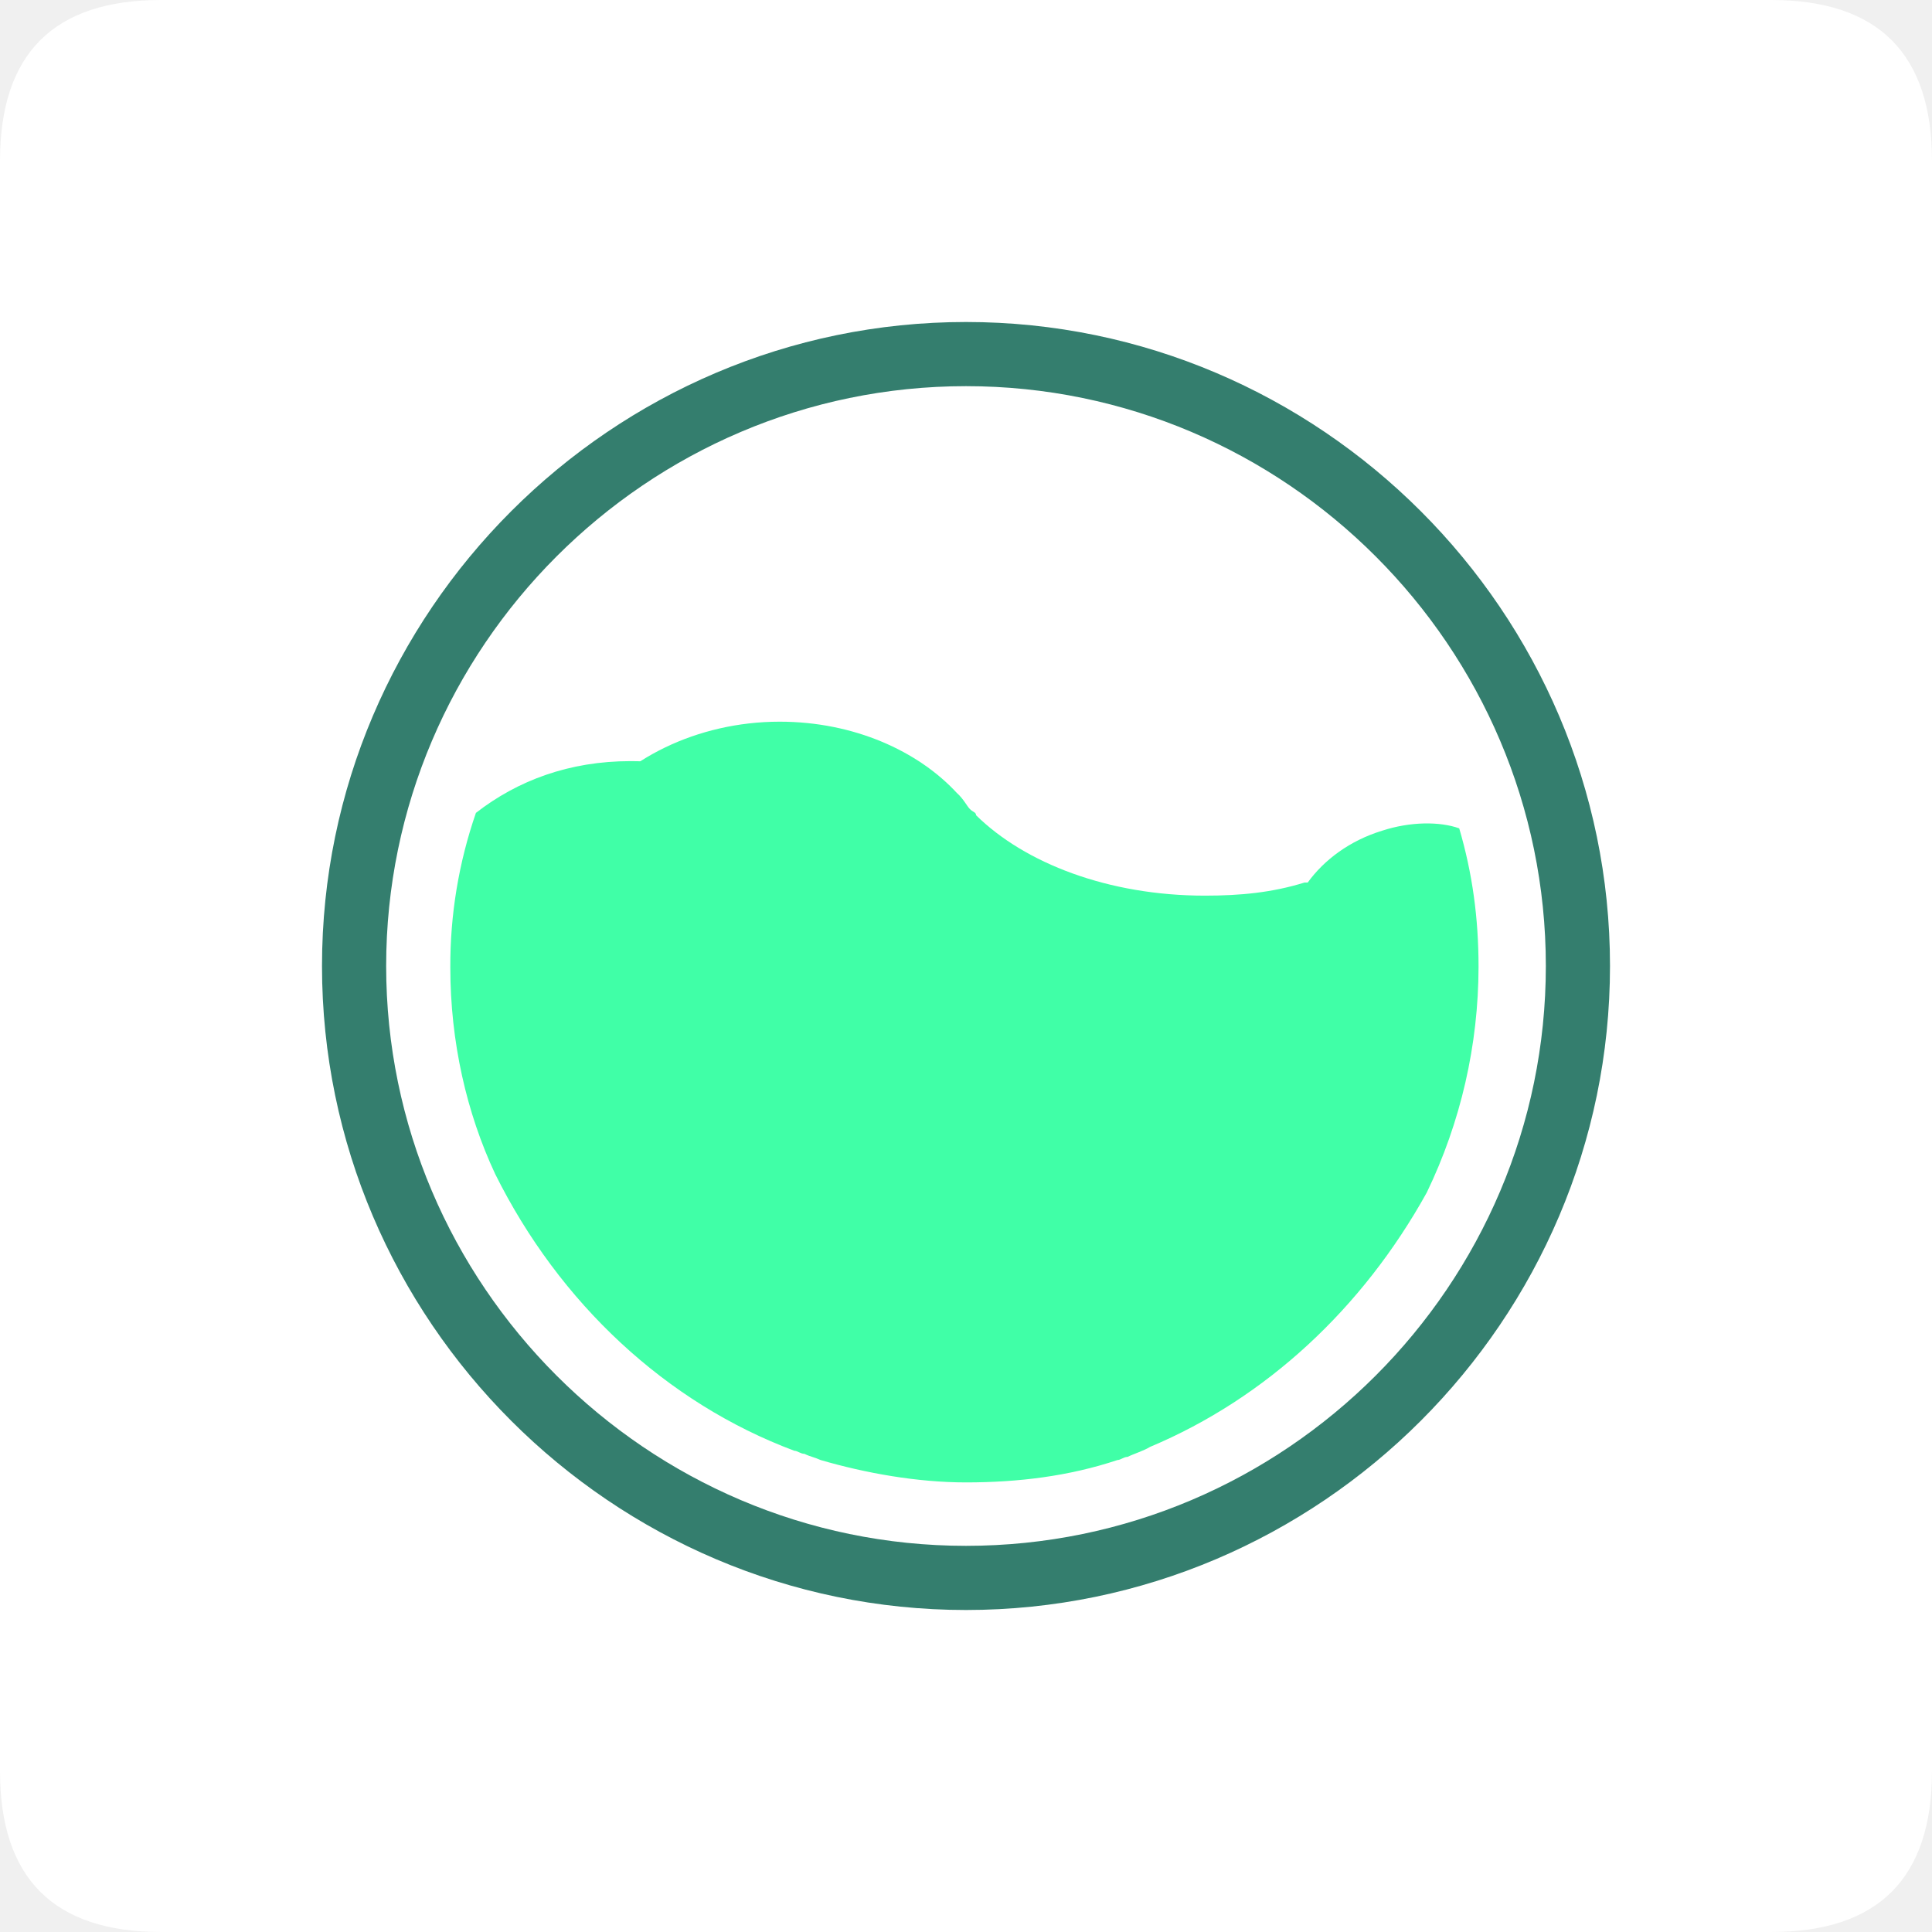
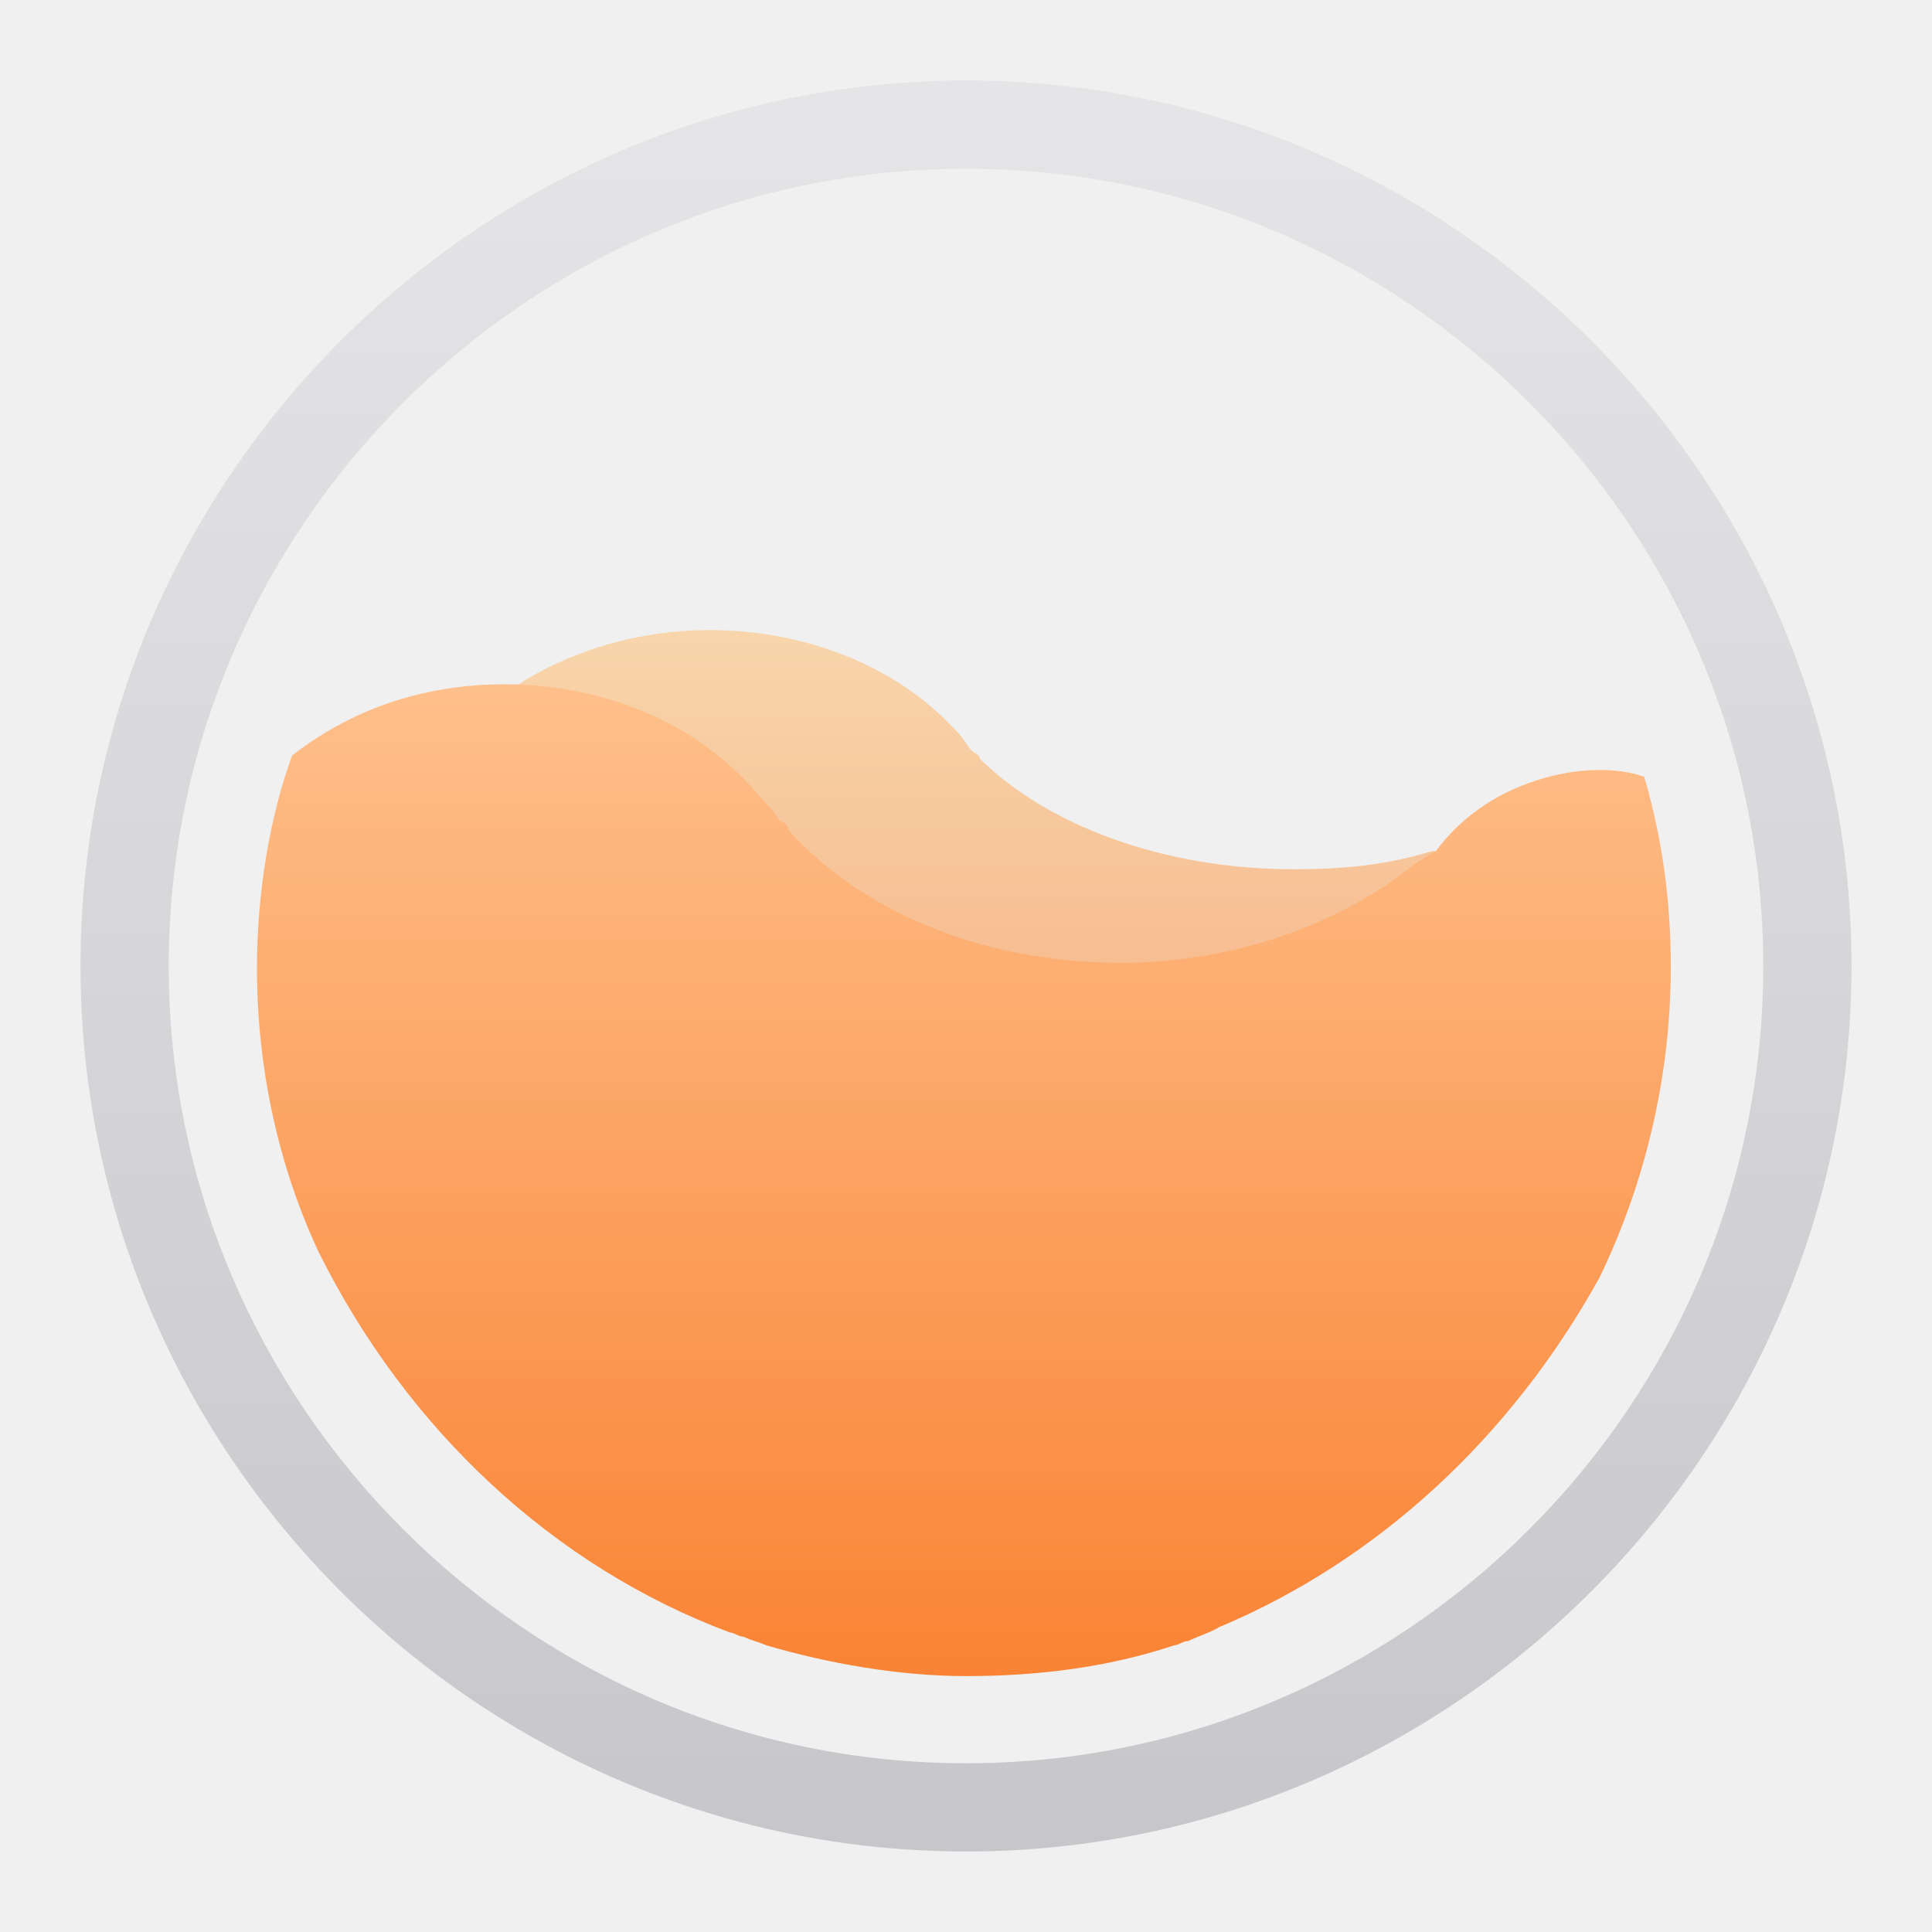
- <svg xmlns="http://www.w3.org/2000/svg" t="1650421542984" class="icon" viewBox="0 0 1024 1024" version="1.1" p-id="10329" width="32" height="32">
+ <svg xmlns="http://www.w3.org/2000/svg" width="1024px" height="1024px" viewBox="0 0 1024 1024" version="1.1">
  <defs>
-     <style type="text/css">@font-face { font-family: feedback-iconfont; src: url("//at.alicdn.com/t/font_1031158_u69w8yhxdu.woff2?t=1630033759944") format("woff2"), url("//at.alicdn.com/t/font_1031158_u69w8yhxdu.woff?t=1630033759944") format("woff"), url("//at.alicdn.com/t/font_1031158_u69w8yhxdu.ttf?t=1630033759944") format("truetype"); }
- </style>
+     <linearGradient x1="50%" y1="0%" x2="50%" y2="100%" id="linearGradient-1">
+       <stop stop-color="#FDC47E" offset="0%" />
+       <stop stop-color="#FB9248" offset="100%" />
+     </linearGradient>
+     <linearGradient x1="50%" y1="0%" x2="50%" y2="100%" id="linearGradient-2">
+       <stop stop-color="#FEC08B" offset="0%" />
+       <stop stop-color="#FA8334" offset="100%" />
+     </linearGradient>
+     <linearGradient x1="50%" y1="0%" x2="50%" y2="100%" id="linearGradient-3">
+       <stop stop-color="#E5E5E7" offset="0%" />
+       <stop stop-color="#C7C6CA" offset="100%" />
+     </linearGradient>
  </defs>
-   <path d="M0 0m85.333 0l853.333 0q85.333 0 85.333 85.333l0 853.333q0 85.333-85.333 85.333l-853.333 0q-85.333 0-85.333-85.333l0-853.333q0-85.333 85.333-85.333Z" fill="#FFFFFF" p-id="10330" />
-   <path d="M334.592 542.72h425.301v-74.965h-68.437c-17.195 5.333-34.005 6.955-52.821 6.955-51.2 0-95.488-17.195-121.301-42.624 0-1.621-1.664-1.621-3.285-3.285-1.621-1.621-3.285-5.291-6.955-8.576-20.48-22.144-54.528-37.717-93.867-37.717-44.245 0-83.584 20.48-102.4 47.957v77.013c3.243 6.997 8.576 11.904 15.531 18.859 2.901 6.144 6.571 11.477 8.235 16.384z" fill="#40ffa7" p-id="10331" data-spm-anchor-id="a313x.7781069.0.i35" class="selected" />
-   <path d="M732.459 440.32c-17.195 5.291-30.72 15.531-39.339 27.435-3.285 1.621-5.333 3.285-8.619 5.333-27.435 22.101-68.437 37.675-112.64 37.675-54.528 0-100.821-20.48-128.299-51.2a3.541 3.541 0 0 0-3.285-3.285 39.509 39.509 0 0 0-6.955-8.619c-22.144-27.435-58.197-44.245-99.157-44.245-32.384 0-59.819 10.24-81.92 27.435a247.211 247.211 0 0 0-13.568 81.963c0 39.339 8.619 77.056 23.765 109.397 34.005 68.437 90.581 121.301 158.592 146.731 1.621 0 3.285 1.621 5.333 1.621 3.285 1.621 4.907 1.621 8.576 3.285 23.808 6.955 51.243 11.861 77.056 11.861 27.435 0 54.485-3.243 80.299-11.861 1.664 0 3.285-1.664 5.333-1.664 3.285-1.621 8.619-3.243 11.904-5.291 61.44-25.813 112.64-73.387 146.688-134.827a276.011 276.011 0 0 0 27.435-119.637c0-25.813-3.243-49.579-10.24-73.387-10.24-3.669-25.813-3.669-40.96 1.28z" fill="#40ffa7" p-id="10332" data-spm-anchor-id="a313x.7781069.0.i33" class="selected" />
-   <path d="M512 170.667c-187.691 0-341.333 153.643-341.333 341.333s153.643 341.333 341.333 341.333 341.333-153.643 341.333-341.333-153.643-341.333-341.333-341.333z m0 648.661c-169.216 0-307.328-138.496-307.328-307.328 0-168.832 138.112-307.328 307.328-307.328S819.328 342.784 819.328 512 681.216 819.328 512 819.328z" fill="#347e6e" p-id="10333" data-spm-anchor-id="a313x.7781069.0.i30" class="" />
+   <g id="页面-1" stroke="none" stroke-width="1" fill="none" fill-rule="evenodd">
+     <g id="编组-42">
+       <rect id="矩形备份-40" x="0" y="0" width="1024" height="1024" />
+       <g id="编组-59备份-12" transform="translate(42.66667, 42.66667)" fill-rule="nonzero">
+         <g id="编组-59备份-9">
+           <path d="M810.206,511.59 L810.206,408.483 L716.114,408.483 C692.45,415.808 669.349,418.062 643.432,418.062 C573.004,418.062 512.154,394.398 476.658,359.465 C476.658,357.212 474.404,357.212 472.15,354.958 C469.897,352.704 467.643,347.633 462.572,343.126 C444.413,323.514 418.529,307.648 387.937,298.848 C371.07,293.995 352.772,291.291 333.548,291.291 C272.698,291.291 218.609,319.462 192.691,357.212 L192.691,463.136 C197.199,472.714 204.523,479.475 214.102,489.053 C218.046,497.505 223.116,504.829 225.37,511.59 L810.206,511.59 Z" id="路径" fill="url(#linearGradient-1)" opacity="0.6" />
+           <path d="M772.456,370.734 C748.792,378.058 730.199,392.144 718.367,408.483 C713.86,410.737 711.043,412.991 706.535,415.808 C668.786,446.233 612.443,467.643 551.593,467.643 C476.658,467.643 412.991,439.472 375.241,397.215 C375.241,394.961 372.988,392.707 370.734,392.707 C368.48,388.2 363.409,383.129 361.156,380.876 C330.731,343.126 281.149,320.026 224.807,320.026 C180.296,320.026 142.547,334.111 112.122,357.775 C100.29,390.454 93.529,430.457 93.529,470.46 C93.529,524.549 105.361,576.384 126.207,620.895 C172.972,714.987 250.724,787.669 344.253,822.601 C346.507,822.601 348.76,824.855 351.577,824.855 C356.085,827.108 358.339,827.108 363.409,829.362 C396.088,838.94 433.838,845.701 469.333,845.701 C507.083,845.701 544.269,841.194 579.765,829.362 C582.018,829.362 584.272,827.108 587.089,827.108 C591.597,824.855 598.921,822.601 603.429,819.784 C687.942,784.288 758.371,718.931 805.135,634.417 C828.799,585.399 842.884,529.056 842.884,469.897 C842.884,434.401 838.377,401.722 828.799,369.044 C814.713,363.973 793.303,363.973 772.456,370.734 L772.456,370.734 Z" id="路径" fill="url(#linearGradient-2)" />
+           <path d="M469.333,0 C211.285,0 0,211.285 0,469.333 C0,727.382 211.285,938.667 469.333,938.667 C727.382,938.667 938.667,727.382 938.667,469.333 C938.667,211.285 727.382,0 469.333,0 Z M469.333,891.902 C236.639,891.902 46.764,701.465 46.764,469.333 C46.764,237.202 236.639,46.764 469.333,46.764 C702.028,46.764 891.902,236.639 891.902,469.333 C891.902,702.028 702.028,891.902 469.333,891.902 Z" id="形状" fill="url(#linearGradient-3)" />
+         </g>
+       </g>
+     </g>
+   </g>
</svg>
